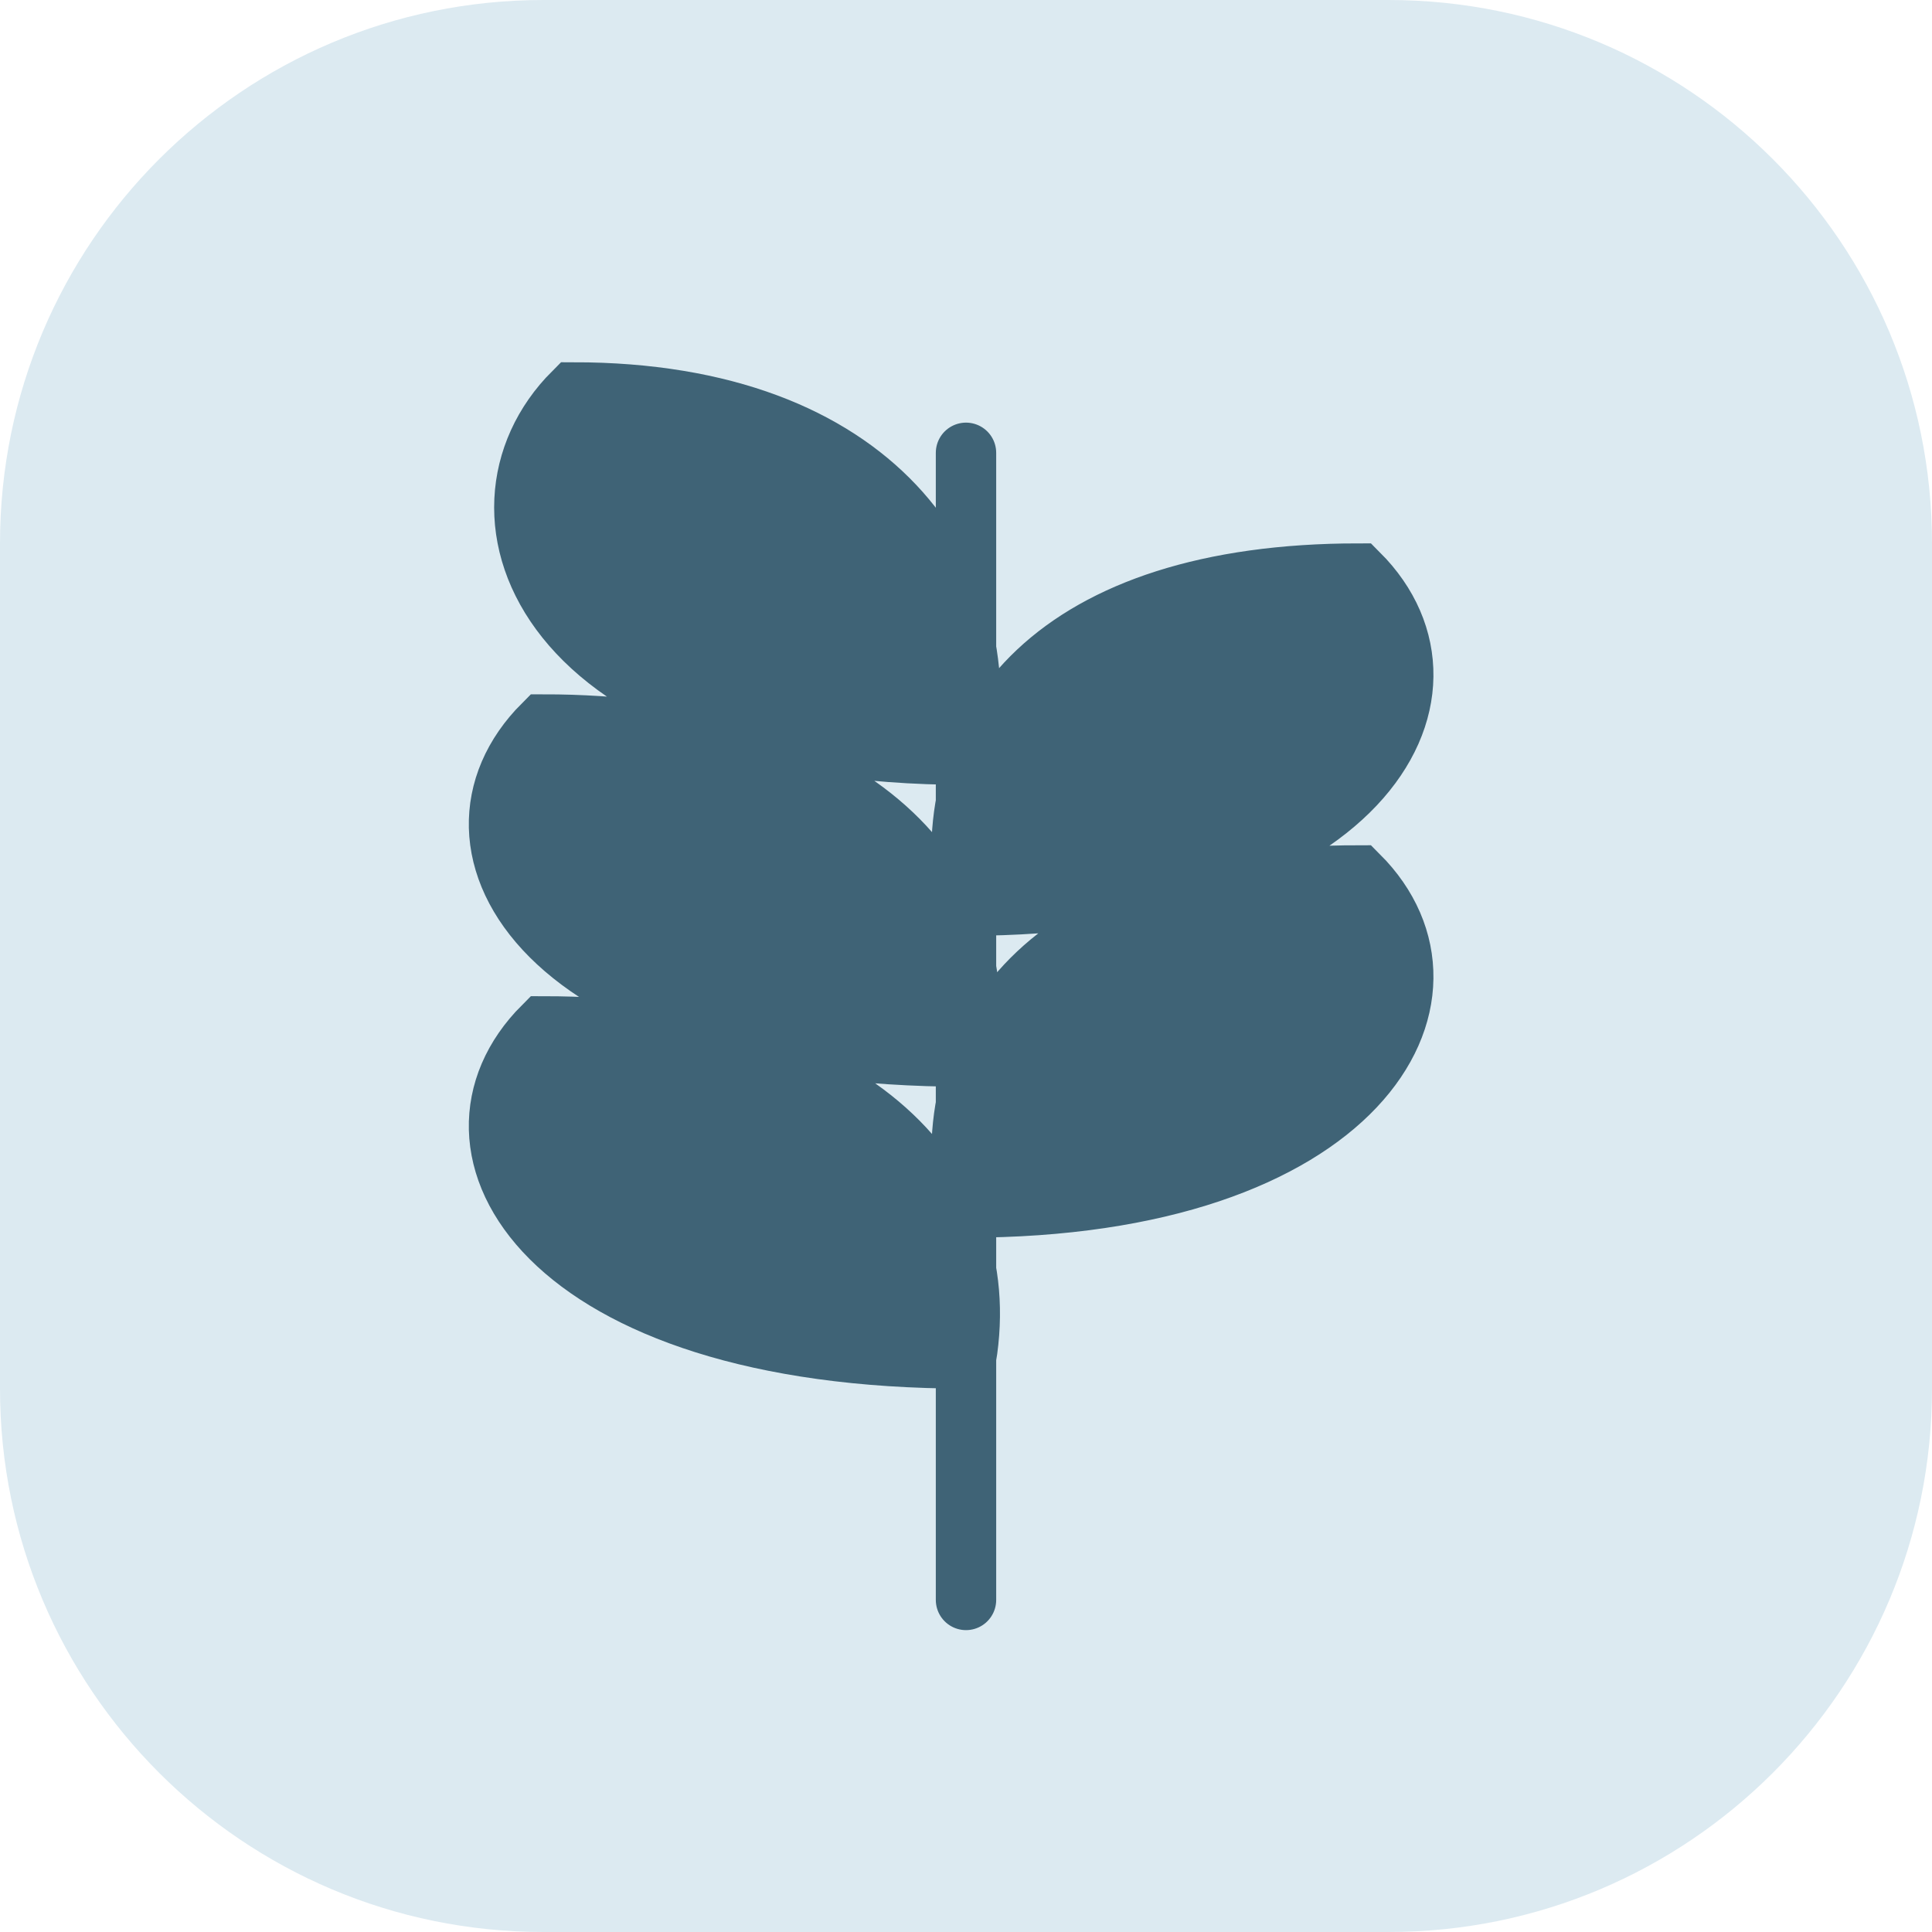
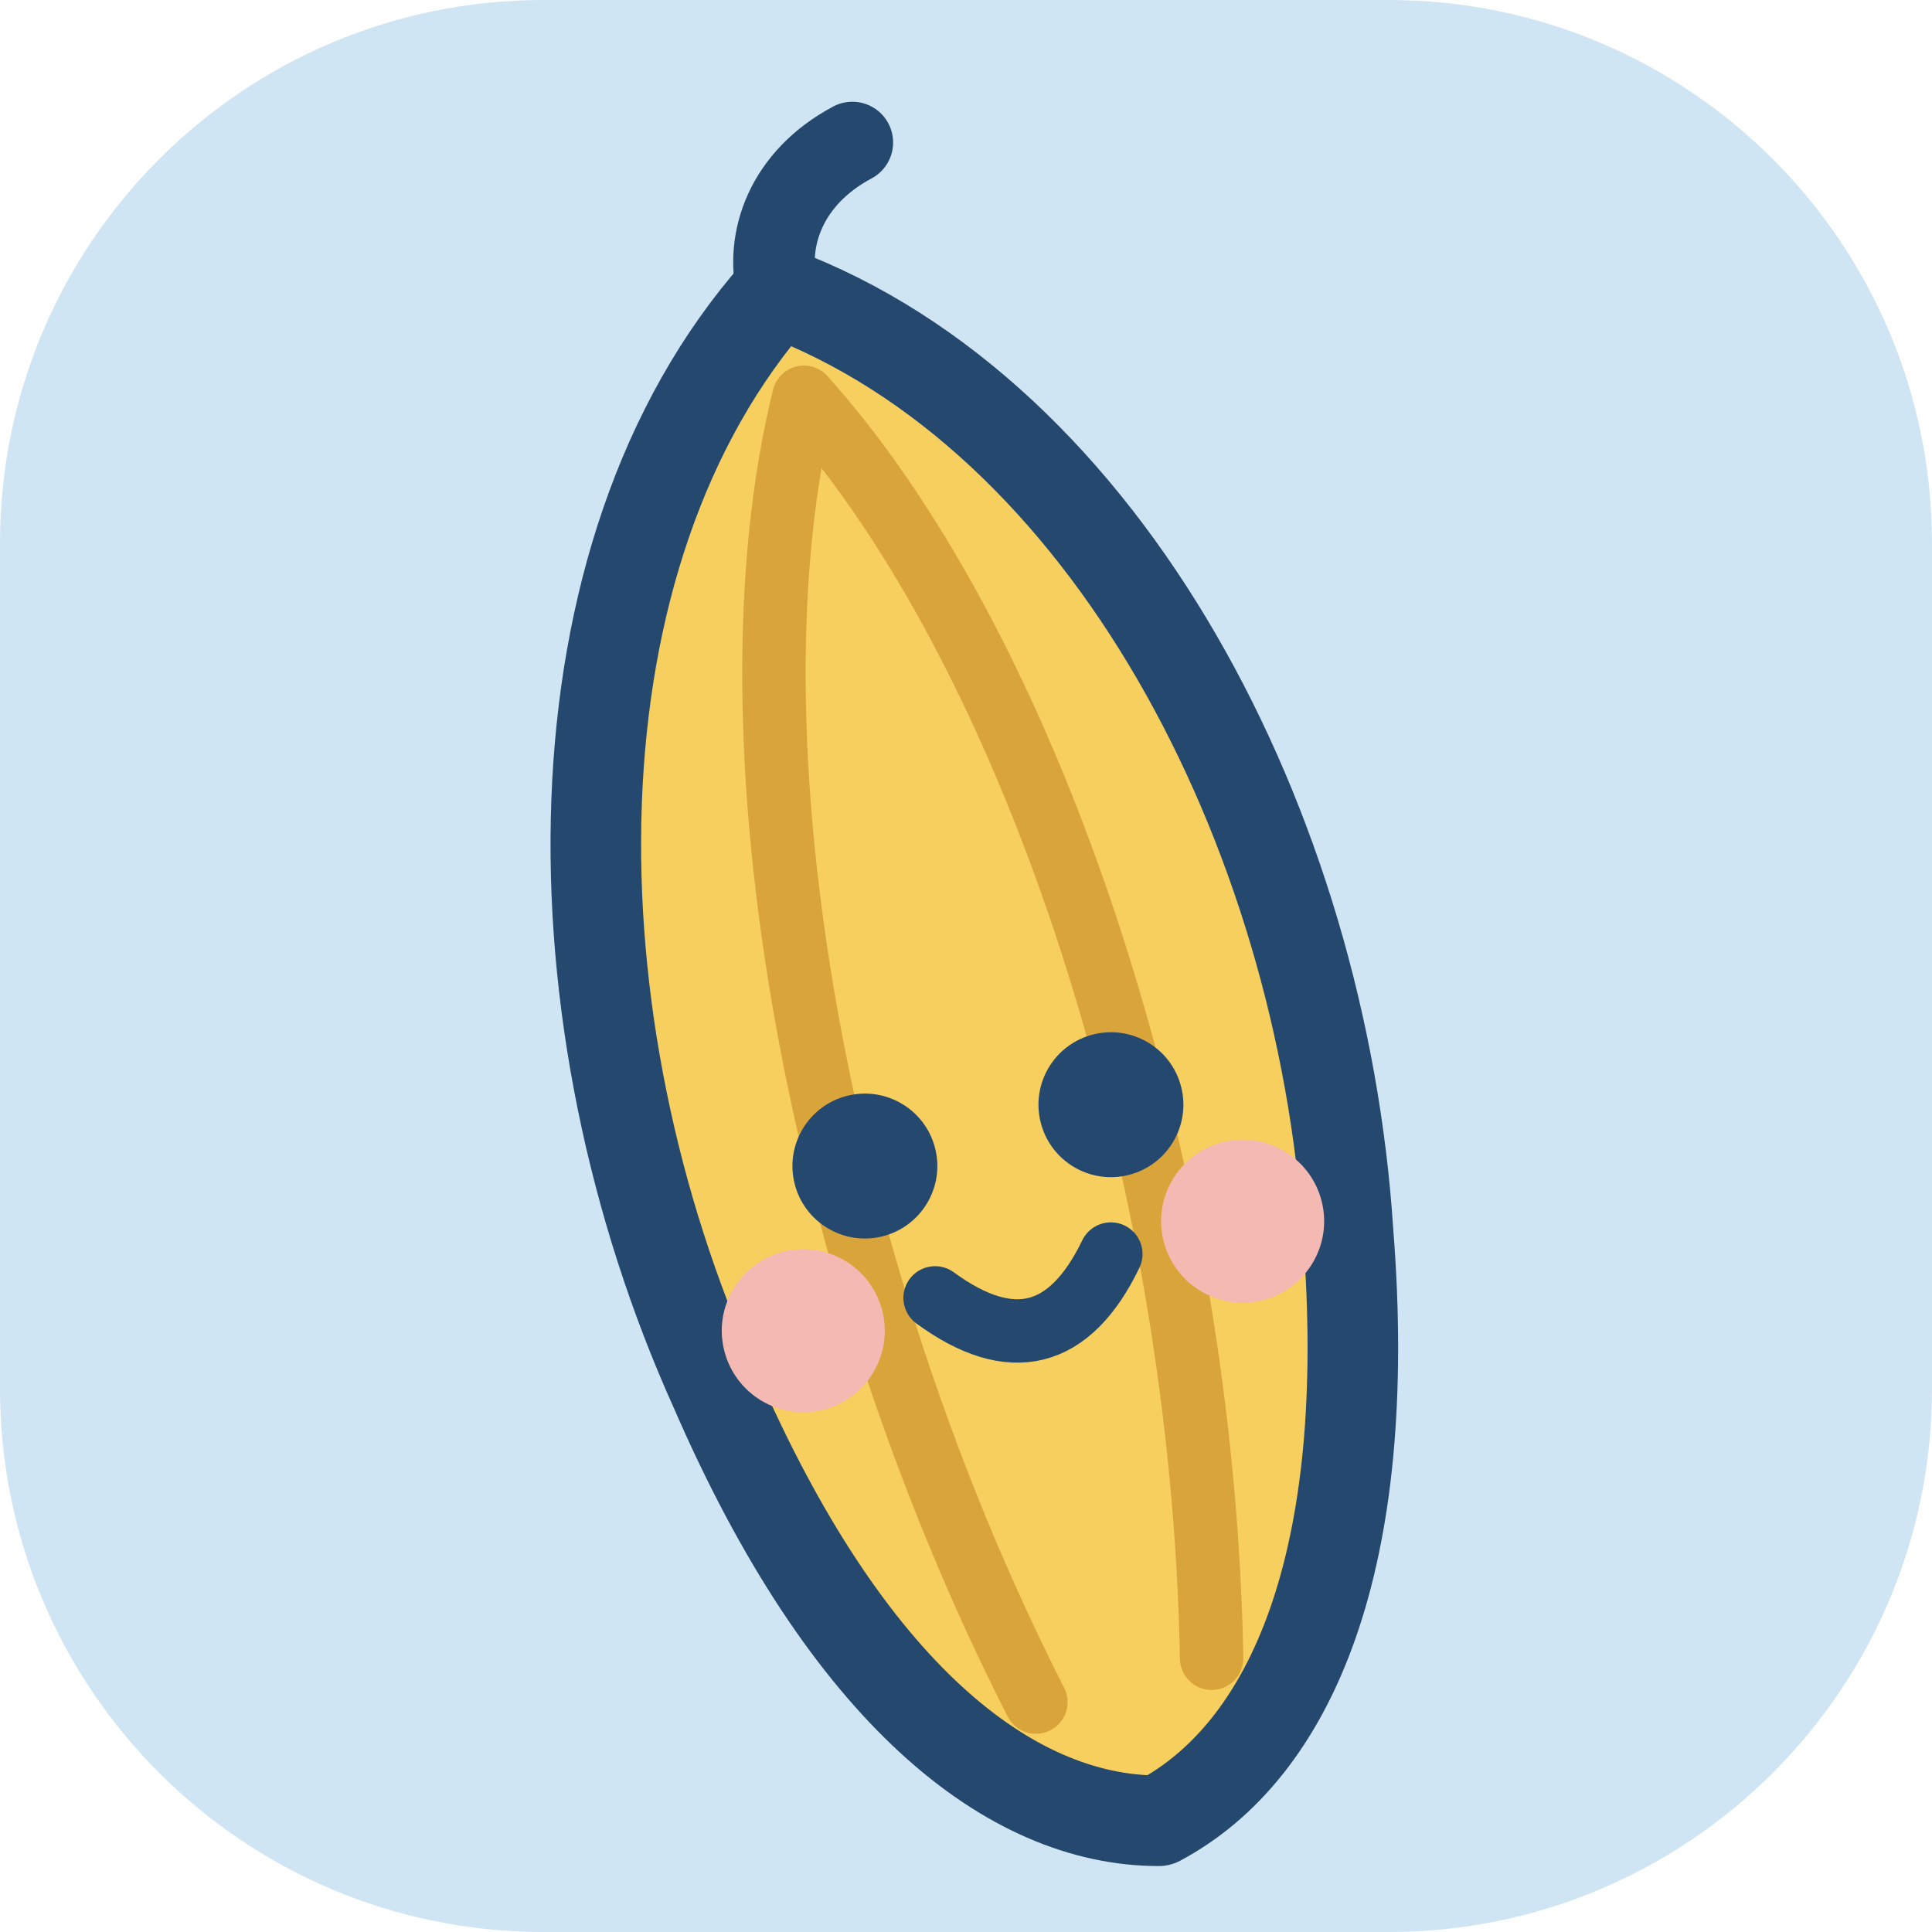
<svg xmlns="http://www.w3.org/2000/svg" viewBox="0 0 64 64">
-   <rect width="64" height="64" rx="18" fill="#dceaf1" />
-   <path d="M32 53V15M32 25C18 25 15 17 19 13C29 13 33 19 32 25ZM32 35C18 35 14 28 18 24C28 24 33 29 32 35ZM32 45C18 45 14 38 18 34C28 34 33 39 32 45ZM32 30C45 30 49 23 45 19C35 19 31 24 32 30ZM32 40C45 40 49 33 45 29C35 29 31 34 32 40Z" fill="#3f6376" stroke="#3f6376" stroke-width="2" stroke-linecap="round" />
+   <rect width="64" height="64" rx="18" fill="#cfe5f3" />
+   <g transform="translate(14 3.5) scale(.6) rotate(-14 30 52)">
+     <path d="M30 9C46 20 52 45 48 67C45 85 38 94 30 96C22 94 15 85 12 67C8 45 14 20 30 9Z" fill="#f6cf5e" stroke="#24486e" stroke-width="5" stroke-linejoin="round" />
+     <path d="M30 15C39 32 41 62 35 88M30 15C21 32 19 62 25 88" fill="none" stroke="#d9a43a" stroke-width="3.5" stroke-linecap="round" />
+     <path d="M30 9C30 6 32 3 36 2" fill="none" stroke="#24486e" stroke-width="4.5" stroke-linecap="round" />
+     <circle cx="23" cy="57" r="4" fill="#24486e" />
+     <circle cx="37" cy="57" r="4" fill="#24486e" />
+     <g fill="#f4b9b2">
+       <circle cx="17.5" cy="65" r="4.5" />
+       <circle cx="42.5" cy="65" r="4.5" />
+     </g>
+     <path d="M25 65Q30 71 35 65" fill="none" stroke="#24486e" stroke-width="3.5" stroke-linecap="round" />
+   </g>
</svg>
